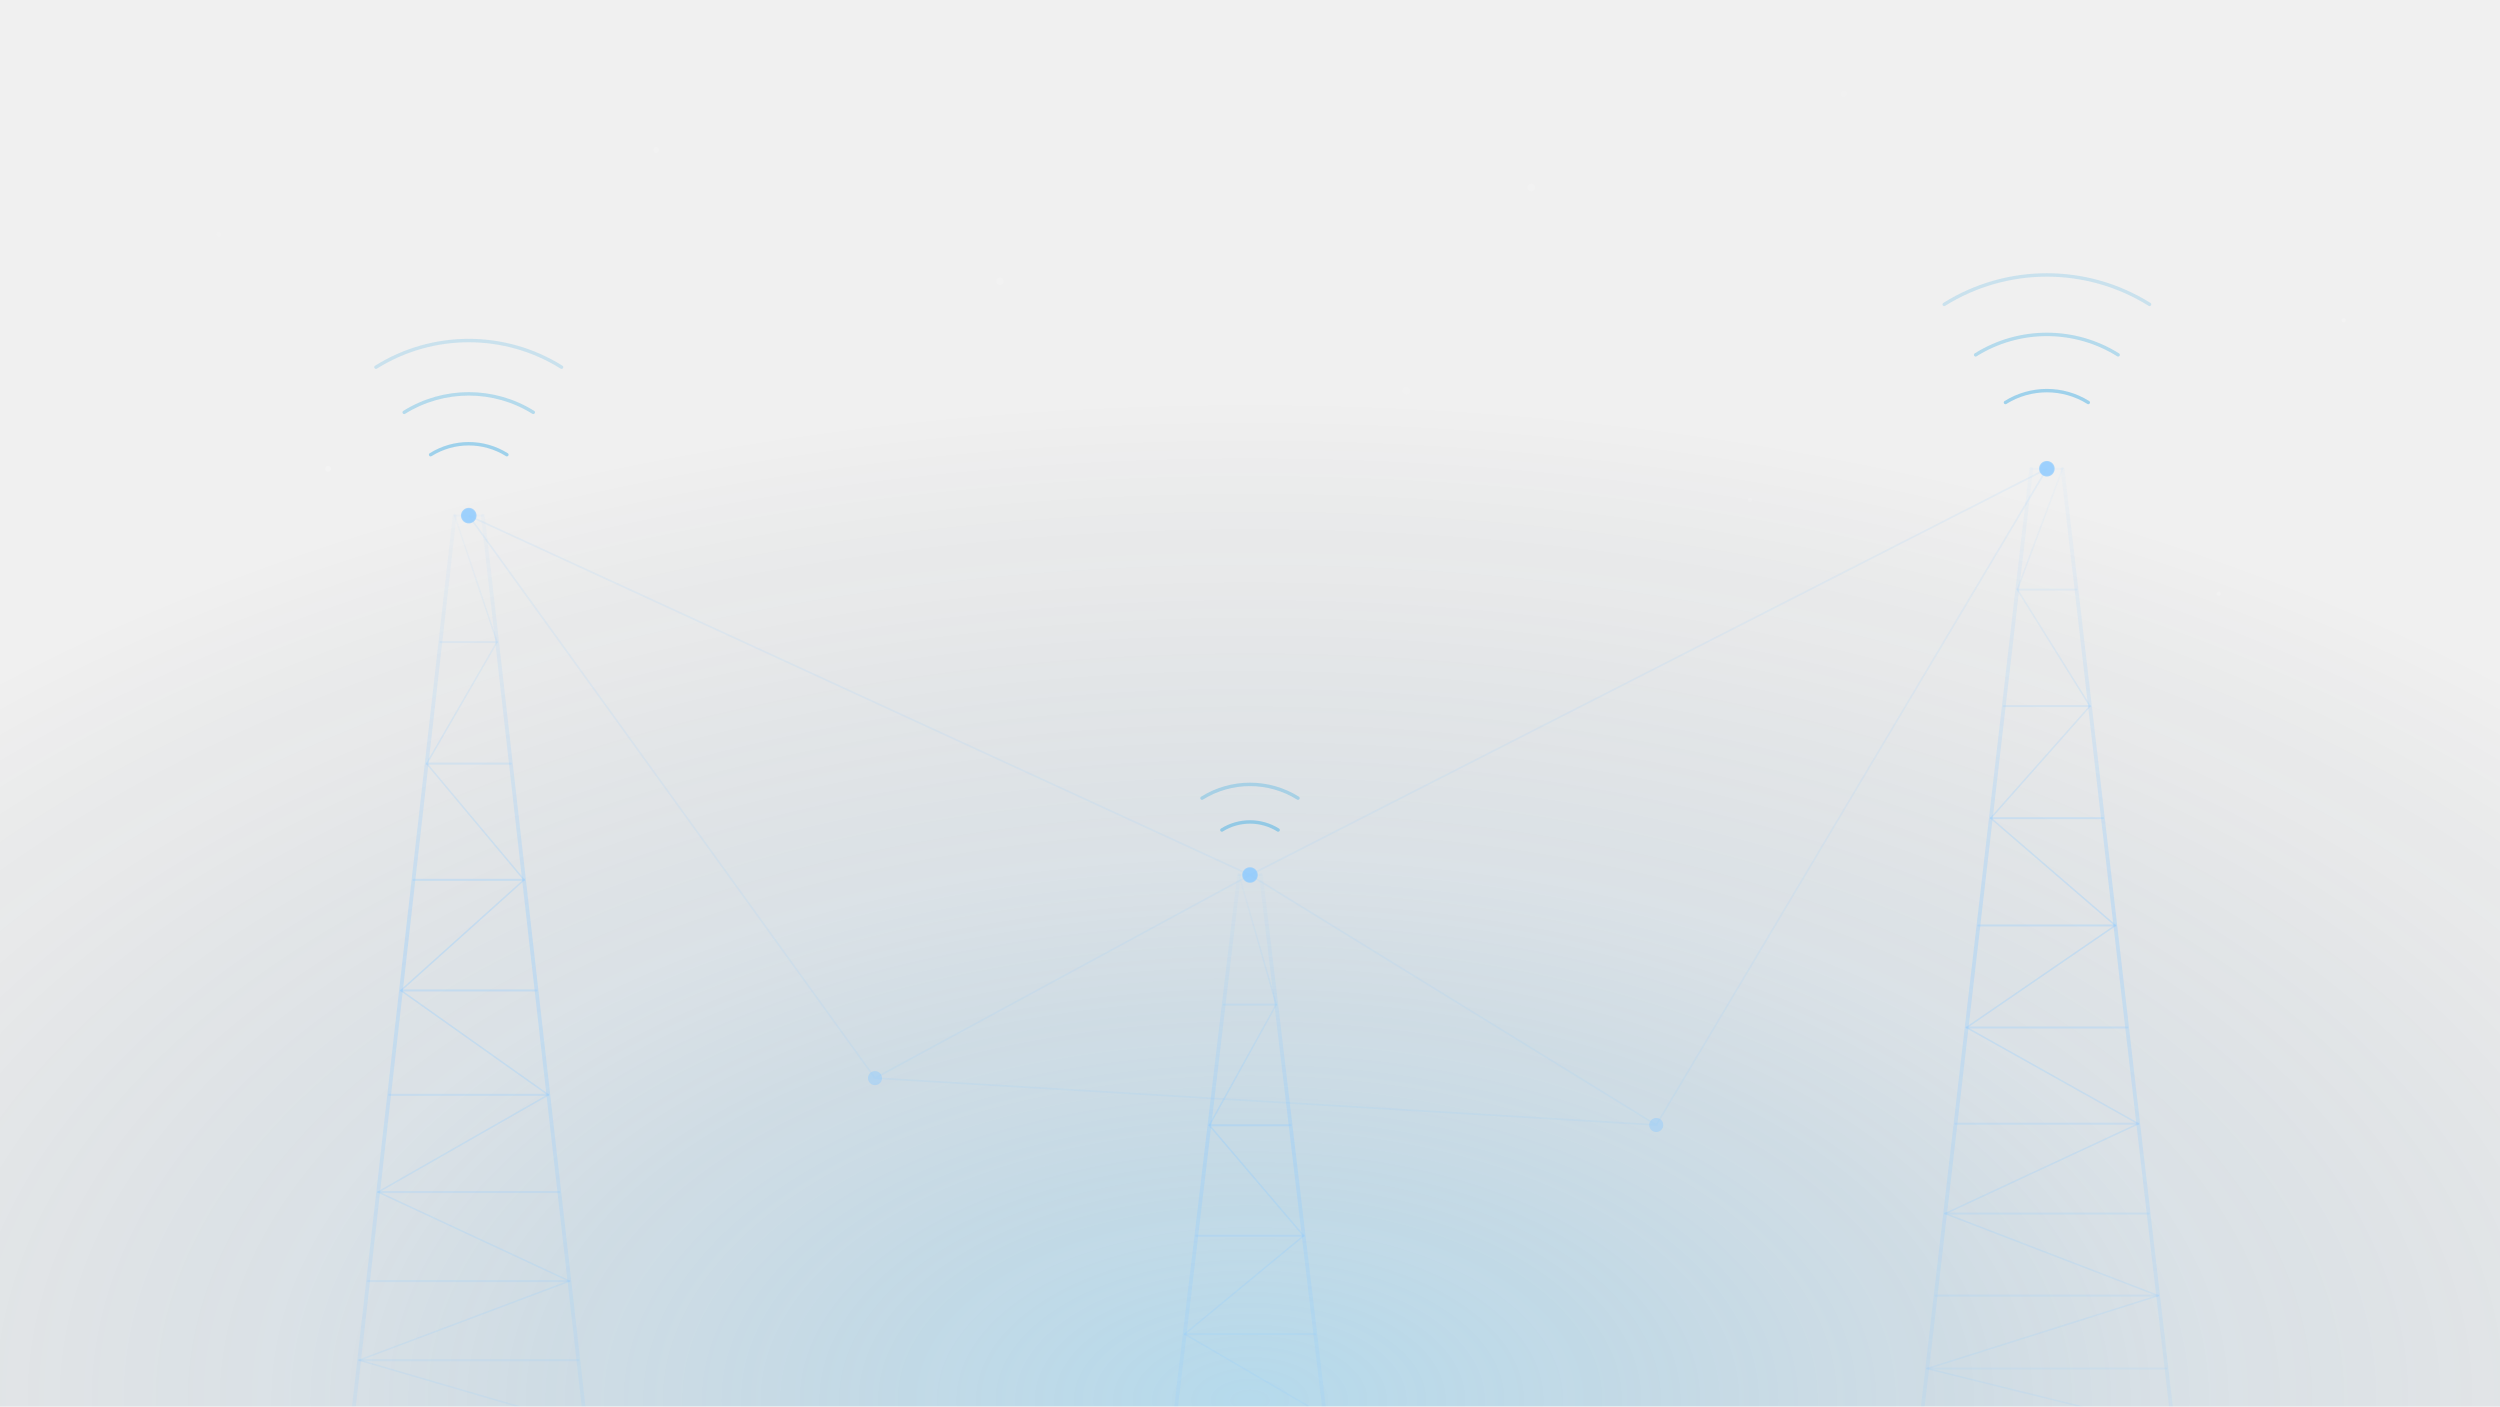
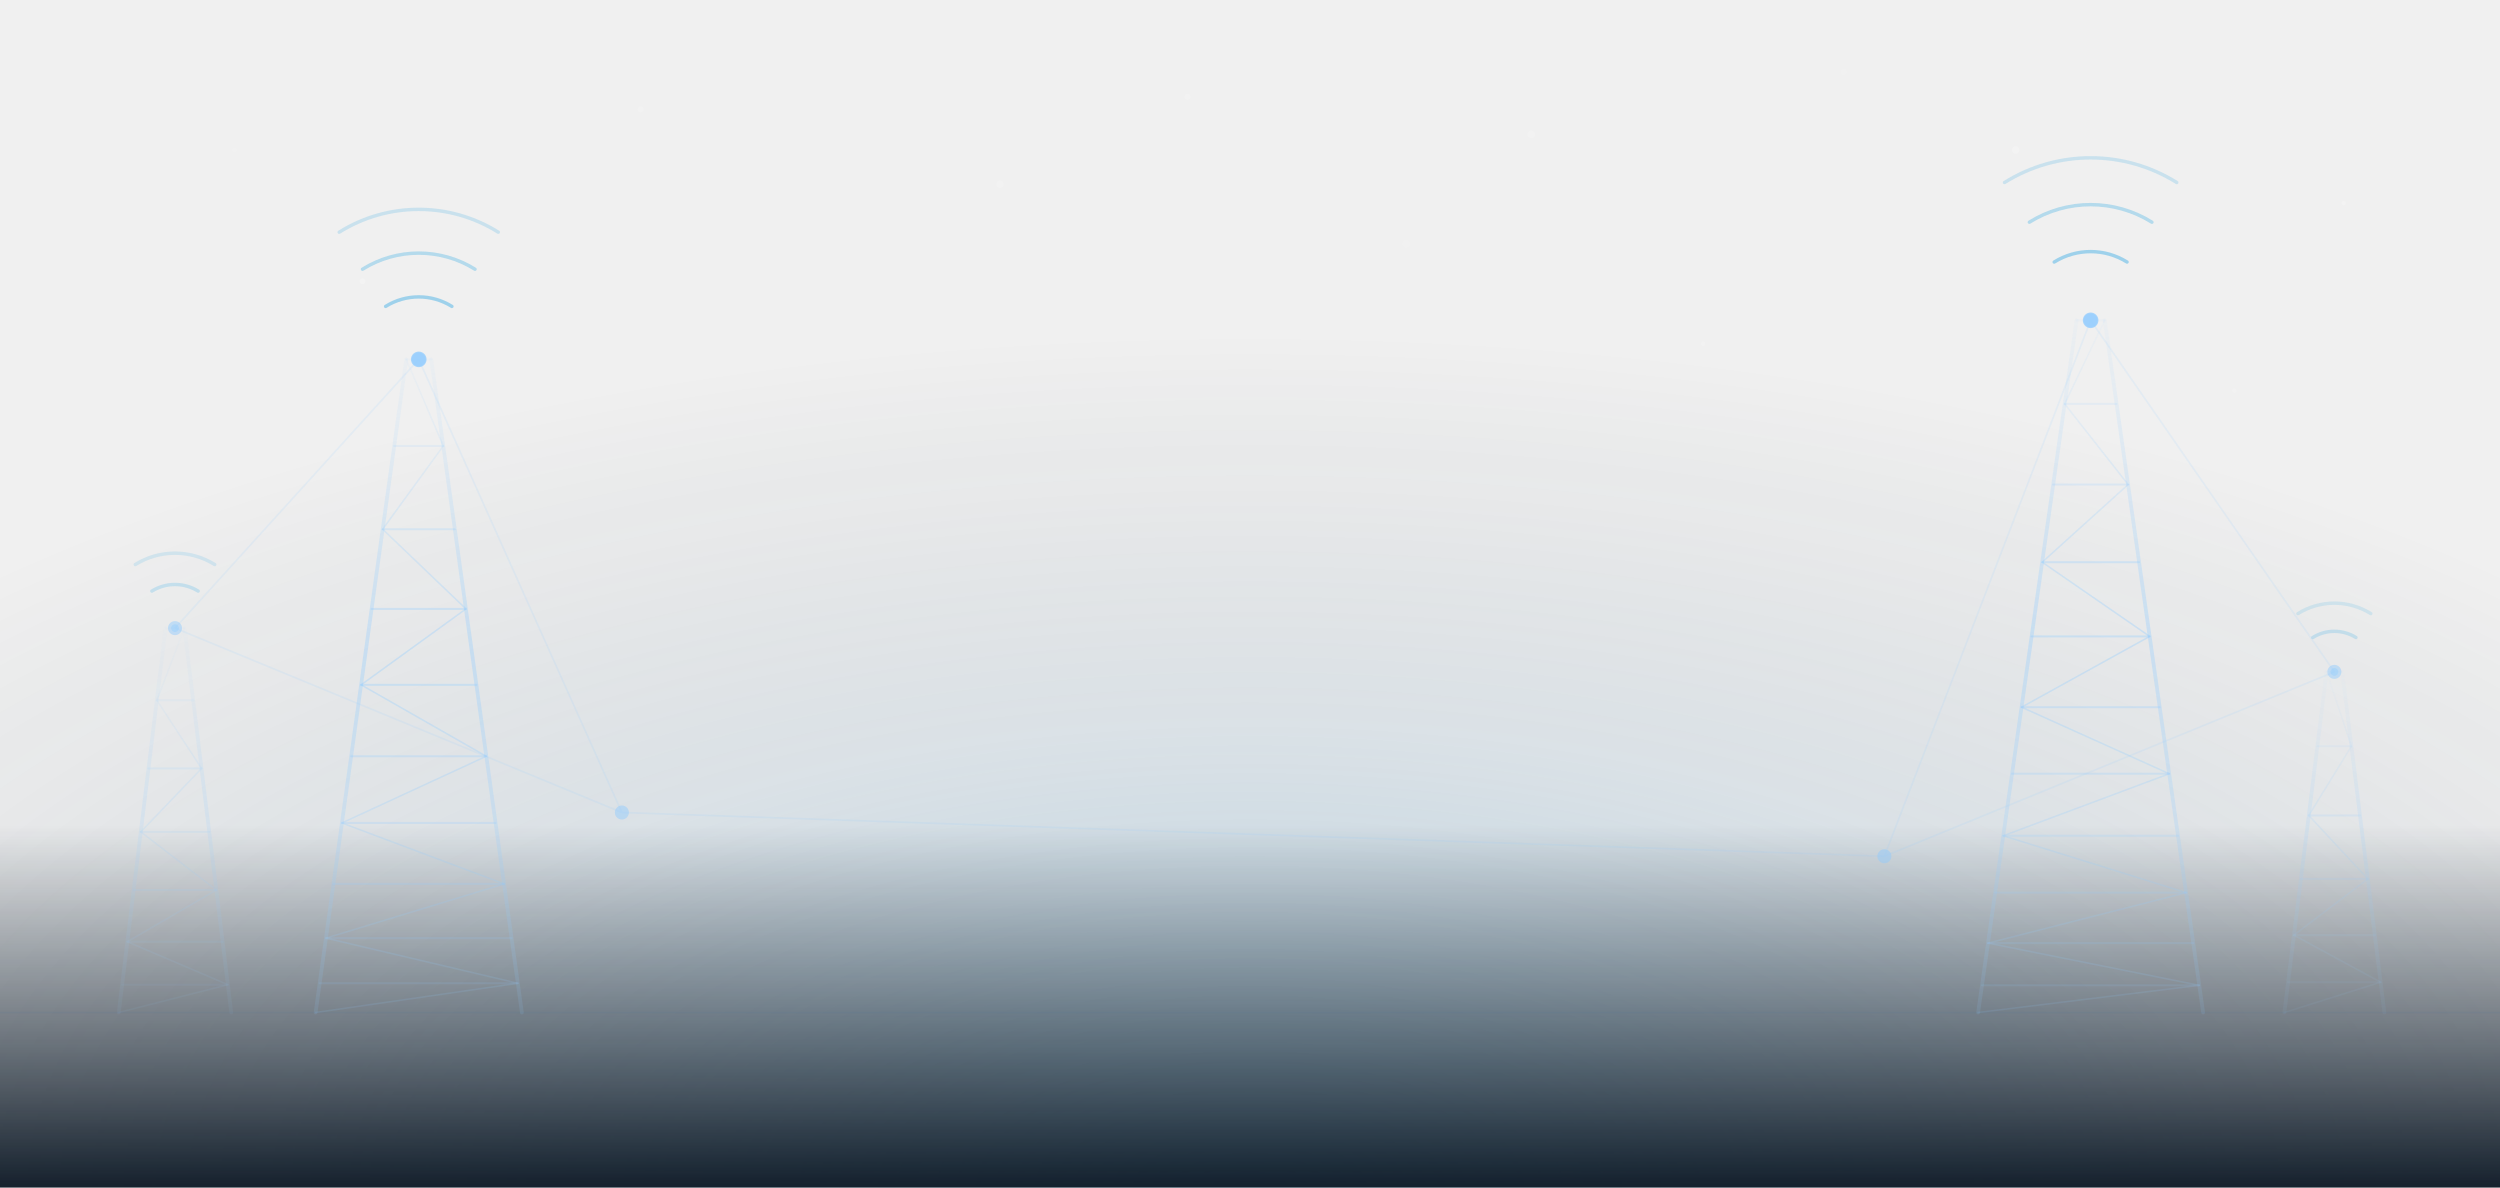
- <svg xmlns="http://www.w3.org/2000/svg" viewBox="0 0 1600 900" preserveAspectRatio="xMidYMax slice">
+ <svg xmlns="http://www.w3.org/2000/svg" viewBox="0 0 1600 760" preserveAspectRatio="xMidYMax slice">
  <defs>
    <radialGradient id="glow" cx="50%" cy="100%" r="72%">
      <stop offset="0%" stop-color="#2ea8e4" stop-opacity=".30" />
      <stop offset="55%" stop-color="#1d5f8f" stop-opacity=".10" />
      <stop offset="100%" stop-color="#04101d" stop-opacity="0" />
    </radialGradient>
    <linearGradient id="fade" x1="0" y1="0" x2="0" y2="1">
      <stop offset="0%" stop-color="#8ecbff" stop-opacity=".05" />
      <stop offset="45%" stop-color="#8ecbff" stop-opacity=".34" />
      <stop offset="100%" stop-color="#8ecbff" stop-opacity=".12" />
    </linearGradient>
+     <linearGradient id="haze" x1="0" y1="0" x2="0" y2="1">
+       <stop offset="0%" stop-color="#04101d" stop-opacity="0" />
+       <stop offset="62%" stop-color="#04101d" stop-opacity=".55" />
+       <stop offset="100%" stop-color="#04101d" stop-opacity=".92" />
+     </linearGradient>
  </defs>
-   <rect width="1600" height="900" fill="url(#glow)" />
-   <path d="M300 330 L560 690 M560 690 L800 560 M800 560 L1060 720 M1060 720 L1310 300 M300 330 L800 560 M800 560 L1310 300 M560 690 L1060 720" fill="none" stroke="#8ecbff" stroke-opacity=".13" stroke-width="1.1" />
-   <circle cx="300" cy="330" r="4.5" fill="#8ecbff" fill-opacity=".45" />
-   <circle cx="800" cy="560" r="4.5" fill="#8ecbff" fill-opacity=".45" />
-   <circle cx="1310" cy="300" r="4.5" fill="#8ecbff" fill-opacity=".45" />
-   <circle cx="560" cy="690" r="4.5" fill="#8ecbff" fill-opacity=".45" />
-   <circle cx="1060" cy="720" r="4.5" fill="#8ecbff" fill-opacity=".45" />
-   <g fill="none" stroke="url(#fade)" stroke-linecap="round">
-     <path d="M222.0 940.0 L291.0 330.0 M378.0 940.0 L309.0 330.0" stroke-width="2.4" />
-     <path d="M225.1 912.8 H374.9 M229.9 870.5 H370.1 M235.6 819.9 H364.4 M242.0 762.9 H358.0 M249.1 700.7 H350.9 M256.6 633.9 H343.4 M264.6 563.1 H335.4 M273.1 488.7 H326.9 M281.9 410.9 H318.1 M291.0 330.0 H309.0" stroke-width="1.3" />
-     <path d="M222.0 940.0 L374.9 912.8 M374.9 912.8 L229.9 870.5 M229.9 870.5 L364.4 819.9 M364.4 819.9 L242.0 762.9 M242.0 762.9 L350.9 700.7 M350.9 700.7 L256.6 633.9 M256.6 633.9 L335.4 563.1 M335.4 563.1 L273.1 488.7 M273.1 488.7 L318.1 410.9 M318.1 410.9 L291.0 330.0" stroke-width="1" />
+   <rect width="1600" height="760" fill="url(#glow)" />
+   <path d="M0 648 H1600" stroke="#8ecbff" stroke-opacity=".13" stroke-width="1.2" />
+   <rect x="0" y="528" width="1600" height="232" fill="url(#haze)" />
+   <path d="M268 230 L112 402 M268 230 L398 520 M112 402 L398 520 M1338 205 L1494 430 M1338 205 L1206 548 M1494 430 L1206 548 M398 520 L1206 548" fill="none" stroke="#8ecbff" stroke-opacity=".13" stroke-width="1.1" />
+   <circle cx="268" cy="230" r="4.5" fill="#8ecbff" fill-opacity=".45" />
+   <circle cx="1338" cy="205" r="4.5" fill="#8ecbff" fill-opacity=".45" />
+   <circle cx="112" cy="402" r="4.5" fill="#8ecbff" fill-opacity=".45" />
+   <circle cx="1494" cy="430" r="4.5" fill="#8ecbff" fill-opacity=".45" />
+   <circle cx="398" cy="520" r="4.5" fill="#8ecbff" fill-opacity=".45" />
+   <circle cx="1206" cy="548" r="4.5" fill="#8ecbff" fill-opacity=".45" />
+   <g fill="none" stroke="url(#fade)" stroke-linecap="round" opacity="1.00">
+     <path d="M202.0 648.0 L260.0 230.0 M334.0 648.0 L276.0 230.0" stroke-width="2.4" />
+     <path d="M204.6 629.3 H331.4 M208.6 600.4 H327.4 M213.4 565.7 H322.6 M218.8 526.7 H317.2 M224.8 484.0 H311.2 M231.1 438.3 H304.9 M237.8 389.7 H298.2 M244.9 338.7 H291.1 M252.3 285.4 H283.7 M260.0 230.0 H276.0" stroke-width="1.3" />
+     <path d="M202.0 648.0 L331.4 629.3 M331.4 629.3 L208.6 600.4 M208.6 600.4 L322.6 565.7 M322.6 565.7 L218.8 526.7 M218.8 526.7 L311.2 484.0 M311.2 484.0 L231.1 438.3 M231.1 438.3 L298.2 389.7 M298.2 389.7 L244.9 338.7 M244.9 338.7 L283.7 285.4 M283.7 285.4 L260.0 230.0" stroke-width="1" />
  </g>
-   <circle cx="300" cy="330" r="5" fill="#8ecbff" fill-opacity=".70" />
-   <path d="M275.6 291.0 A46 46 0 0 1 324.4 291.0" fill="none" stroke="#2ea8e4" stroke-opacity="0.42" stroke-width="2.2" stroke-linecap="round" />
-   <path d="M258.7 263.9 A78 78 0 0 1 341.3 263.9" fill="none" stroke="#2ea8e4" stroke-opacity="0.31" stroke-width="2.2" stroke-linecap="round" />
-   <path d="M240.6 235.0 A112 112 0 0 1 359.4 235.0" fill="none" stroke="#2ea8e4" stroke-opacity="0.20" stroke-width="2.2" stroke-linecap="round" />
-   <g fill="none" stroke="url(#fade)" stroke-linecap="round">
-     <path d="M1226.0 940.0 L1300.0 300.0 M1394.0 940.0 L1320.0 300.0" stroke-width="2.4" />
-     <path d="M1228.9 914.9 H1391.1 M1233.4 875.9 H1386.6 M1238.8 829.2 H1381.2 M1244.9 776.7 H1375.1 M1251.5 719.2 H1368.5 M1258.6 657.6 H1361.4 M1266.2 592.3 H1353.8 M1274.1 523.6 H1345.9 M1282.4 451.9 H1337.6 M1291.1 377.3 H1328.9 M1300.0 300.0 H1320.0" stroke-width="1.3" />
-     <path d="M1226.0 940.0 L1391.1 914.9 M1391.1 914.9 L1233.4 875.9 M1233.4 875.9 L1381.2 829.2 M1381.2 829.2 L1244.9 776.7 M1244.9 776.7 L1368.5 719.2 M1368.5 719.2 L1258.6 657.6 M1258.6 657.6 L1353.8 592.3 M1353.8 592.3 L1274.1 523.6 M1274.1 523.6 L1337.6 451.9 M1337.6 451.9 L1291.1 377.3 M1291.1 377.3 L1320.0 300.0" stroke-width="1" />
+   <circle cx="268" cy="230" r="5.0" fill="#8ecbff" fill-opacity="0.70" />
+   <path d="M246.8 196.1 A40 40 0 0 1 289.2 196.1" fill="none" stroke="#2ea8e4" stroke-opacity="0.42" stroke-width="2.2" stroke-linecap="round" />
+   <path d="M232.0 172.3 A68 68 0 0 1 304.0 172.3" fill="none" stroke="#2ea8e4" stroke-opacity="0.31" stroke-width="2.2" stroke-linecap="round" />
+   <path d="M217.1 148.6 A96 96 0 0 1 318.9 148.6" fill="none" stroke="#2ea8e4" stroke-opacity="0.20" stroke-width="2.2" stroke-linecap="round" />
+   <g fill="none" stroke="url(#fade)" stroke-linecap="round" opacity="1.00">
+     <path d="M1266.0 648.0 L1329.0 205.0 M1410.0 648.0 L1347.0 205.0" stroke-width="2.4" />
+     <path d="M1268.5 630.6 H1407.5 M1272.3 603.6 H1403.7 M1276.9 571.3 H1399.1 M1282.1 534.9 H1393.9 M1287.7 495.2 H1388.3 M1293.8 452.6 H1382.2 M1300.2 407.3 H1375.8 M1307.0 359.8 H1369.0 M1314.0 310.1 H1362.0 M1321.4 258.5 H1354.6 M1329.0 205.0 H1347.0" stroke-width="1.3" />
+     <path d="M1266.0 648.0 L1407.5 630.6 M1407.5 630.6 L1272.3 603.6 M1272.3 603.6 L1399.1 571.3 M1399.1 571.3 L1282.1 534.9 M1282.1 534.9 L1388.3 495.2 M1388.3 495.2 L1293.8 452.6 M1293.8 452.6 L1375.8 407.3 M1375.8 407.3 L1307.0 359.8 M1307.0 359.8 L1362.0 310.1 M1362.0 310.1 L1321.4 258.5 M1321.4 258.5 L1347.0 205.0" stroke-width="1" />
  </g>
-   <circle cx="1310" cy="300" r="5" fill="#8ecbff" fill-opacity=".70" />
-   <path d="M1283.5 257.6 A50 50 0 0 1 1336.5 257.6" fill="none" stroke="#2ea8e4" stroke-opacity="0.42" stroke-width="2.2" stroke-linecap="round" />
-   <path d="M1264.4 227.1 A86 86 0 0 1 1355.6 227.1" fill="none" stroke="#2ea8e4" stroke-opacity="0.31" stroke-width="2.2" stroke-linecap="round" />
-   <path d="M1244.3 194.8 A124 124 0 0 1 1375.7 194.8" fill="none" stroke="#2ea8e4" stroke-opacity="0.20" stroke-width="2.2" stroke-linecap="round" />
-   <g fill="none" stroke="url(#fade)" stroke-linecap="round">
-     <path d="M748.0 940.0 L793.0 560.0 M852.0 940.0 L807.0 560.0" stroke-width="2.4" />
-     <path d="M752.0 906.2 H848.0 M758.2 853.8 H841.8 M765.7 790.9 H834.3 M774.0 720.2 H826.0 M783.2 642.9 H816.8 M793.0 560.0 H807.0" stroke-width="1.3" />
-     <path d="M748.0 940.0 L848.0 906.2 M848.0 906.2 L758.2 853.8 M758.2 853.8 L834.3 790.9 M834.3 790.9 L774.0 720.2 M774.0 720.2 L816.8 642.9 M816.8 642.9 L793.0 560.0" stroke-width="1" />
+   <circle cx="1338" cy="205" r="5.0" fill="#8ecbff" fill-opacity="0.70" />
+   <path d="M1314.7 167.7 A44 44 0 0 1 1361.3 167.7" fill="none" stroke="#2ea8e4" stroke-opacity="0.42" stroke-width="2.2" stroke-linecap="round" />
+   <path d="M1298.8 142.2 A74 74 0 0 1 1377.2 142.2" fill="none" stroke="#2ea8e4" stroke-opacity="0.31" stroke-width="2.2" stroke-linecap="round" />
+   <path d="M1282.9 116.8 A104 104 0 0 1 1393.1 116.8" fill="none" stroke="#2ea8e4" stroke-opacity="0.20" stroke-width="2.2" stroke-linecap="round" />
+   <g fill="none" stroke="url(#fade)" stroke-linecap="round" opacity="0.50">
+     <path d="M76.0 648.0 L106.0 402.0 M148.0 648.0 L118.0 402.0" stroke-width="2.4" />
+     <path d="M78.2 630.2 H145.8 M81.5 602.7 H142.5 M85.6 569.6 H138.4 M90.1 532.4 H133.9 M95.0 491.8 H129.0 M100.4 448.2 H123.6 M106.0 402.0 H118.0" stroke-width="1.3" />
+     <path d="M76.0 648.0 L145.8 630.2 M145.8 630.2 L81.5 602.7 M81.5 602.7 L138.4 569.6 M138.4 569.6 L90.1 532.4 M90.1 532.4 L129.0 491.8 M129.0 491.8 L100.4 448.2 M100.4 448.2 L118.0 402.0" stroke-width="1" />
  </g>
-   <circle cx="800" cy="560" r="5" fill="#8ecbff" fill-opacity=".70" />
-   <path d="M782.0 531.2 A34 34 0 0 1 818.0 531.2" fill="none" stroke="#2ea8e4" stroke-opacity="0.42" stroke-width="2.2" stroke-linecap="round" />
-   <path d="M769.3 510.8 A58 58 0 0 1 830.7 510.8" fill="none" stroke="#2ea8e4" stroke-opacity="0.31" stroke-width="2.2" stroke-linecap="round" />
-   <circle cx="140" cy="150" r="1.4" fill="#ffffff" fill-opacity="0.10" />
-   <circle cx="420" cy="96" r="1.9" fill="#ffffff" fill-opacity="0.13" />
-   <circle cx="980" cy="120" r="2.4" fill="#ffffff" fill-opacity="0.16" />
-   <circle cx="1500" cy="205" r="1.4" fill="#ffffff" fill-opacity="0.19" />
-   <circle cx="1180" cy="60" r="1.9" fill="#ffffff" fill-opacity="0.10" />
-   <circle cx="640" cy="180" r="2.4" fill="#ffffff" fill-opacity="0.13" />
-   <circle cx="1420" cy="380" r="1.4" fill="#ffffff" fill-opacity="0.16" />
-   <circle cx="210" cy="300" r="1.9" fill="#ffffff" fill-opacity="0.19" />
-   <circle cx="900" cy="250" r="2.4" fill="#ffffff" fill-opacity="0.10" />
-   <circle cx="1120" cy="320" r="1.4" fill="#ffffff" fill-opacity="0.13" />
+   <circle cx="112" cy="402" r="2.5" fill="#8ecbff" fill-opacity="0.35" />
+   <path d="M97.2 378.3 A28 28 0 0 1 126.8 378.3" fill="none" stroke="#2ea8e4" stroke-opacity="0.21" stroke-width="2.2" stroke-linecap="round" />
+   <path d="M86.6 361.3 A48 48 0 0 1 137.4 361.3" fill="none" stroke="#2ea8e4" stroke-opacity="0.15" stroke-width="2.2" stroke-linecap="round" />
+   <g fill="none" stroke="url(#fade)" stroke-linecap="round" opacity="0.50">
+     <path d="M1462.0 648.0 L1489.0 430.0 M1526.0 648.0 L1499.0 430.0" stroke-width="2.4" />
+     <path d="M1464.4 628.6 H1523.6 M1468.1 598.5 H1519.9 M1472.6 562.5 H1515.4 M1477.6 521.9 H1510.4 M1483.1 477.6 H1504.9 M1489.0 430.0 H1499.0" stroke-width="1.3" />
+     <path d="M1462.0 648.0 L1523.6 628.6 M1523.6 628.6 L1468.1 598.5 M1468.1 598.5 L1515.4 562.5 M1515.4 562.5 L1477.6 521.9 M1477.6 521.9 L1504.9 477.6 M1504.9 477.6 L1489.0 430.0" stroke-width="1" />
+   </g>
+   <circle cx="1494" cy="430" r="2.5" fill="#8ecbff" fill-opacity="0.35" />
+   <path d="M1480.2 408.0 A26 26 0 0 1 1507.8 408.0" fill="none" stroke="#2ea8e4" stroke-opacity="0.21" stroke-width="2.2" stroke-linecap="round" />
+   <path d="M1470.7 392.7 A44 44 0 0 1 1517.3 392.7" fill="none" stroke="#2ea8e4" stroke-opacity="0.15" stroke-width="2.2" stroke-linecap="round" />
+   <circle cx="150" cy="96" r="1.4" fill="#ffffff" fill-opacity="0.10" />
+   <circle cx="410" cy="70" r="1.9" fill="#ffffff" fill-opacity="0.13" />
+   <circle cx="980" cy="86" r="2.4" fill="#ffffff" fill-opacity="0.16" />
+   <circle cx="1500" cy="130" r="1.4" fill="#ffffff" fill-opacity="0.19" />
+   <circle cx="1180" cy="46" r="1.9" fill="#ffffff" fill-opacity="0.10" />
+   <circle cx="640" cy="118" r="2.4" fill="#ffffff" fill-opacity="0.13" />
+   <circle cx="1430" cy="250" r="1.4" fill="#ffffff" fill-opacity="0.16" />
+   <circle cx="232" cy="180" r="1.9" fill="#ffffff" fill-opacity="0.19" />
+   <circle cx="900" cy="156" r="2.4" fill="#ffffff" fill-opacity="0.10" />
+   <circle cx="1090" cy="220" r="1.4" fill="#ffffff" fill-opacity="0.13" />
+   <circle cx="760" cy="62" r="1.9" fill="#ffffff" fill-opacity="0.16" />
+   <circle cx="1290" cy="96" r="2.4" fill="#ffffff" fill-opacity="0.19" />
</svg>
